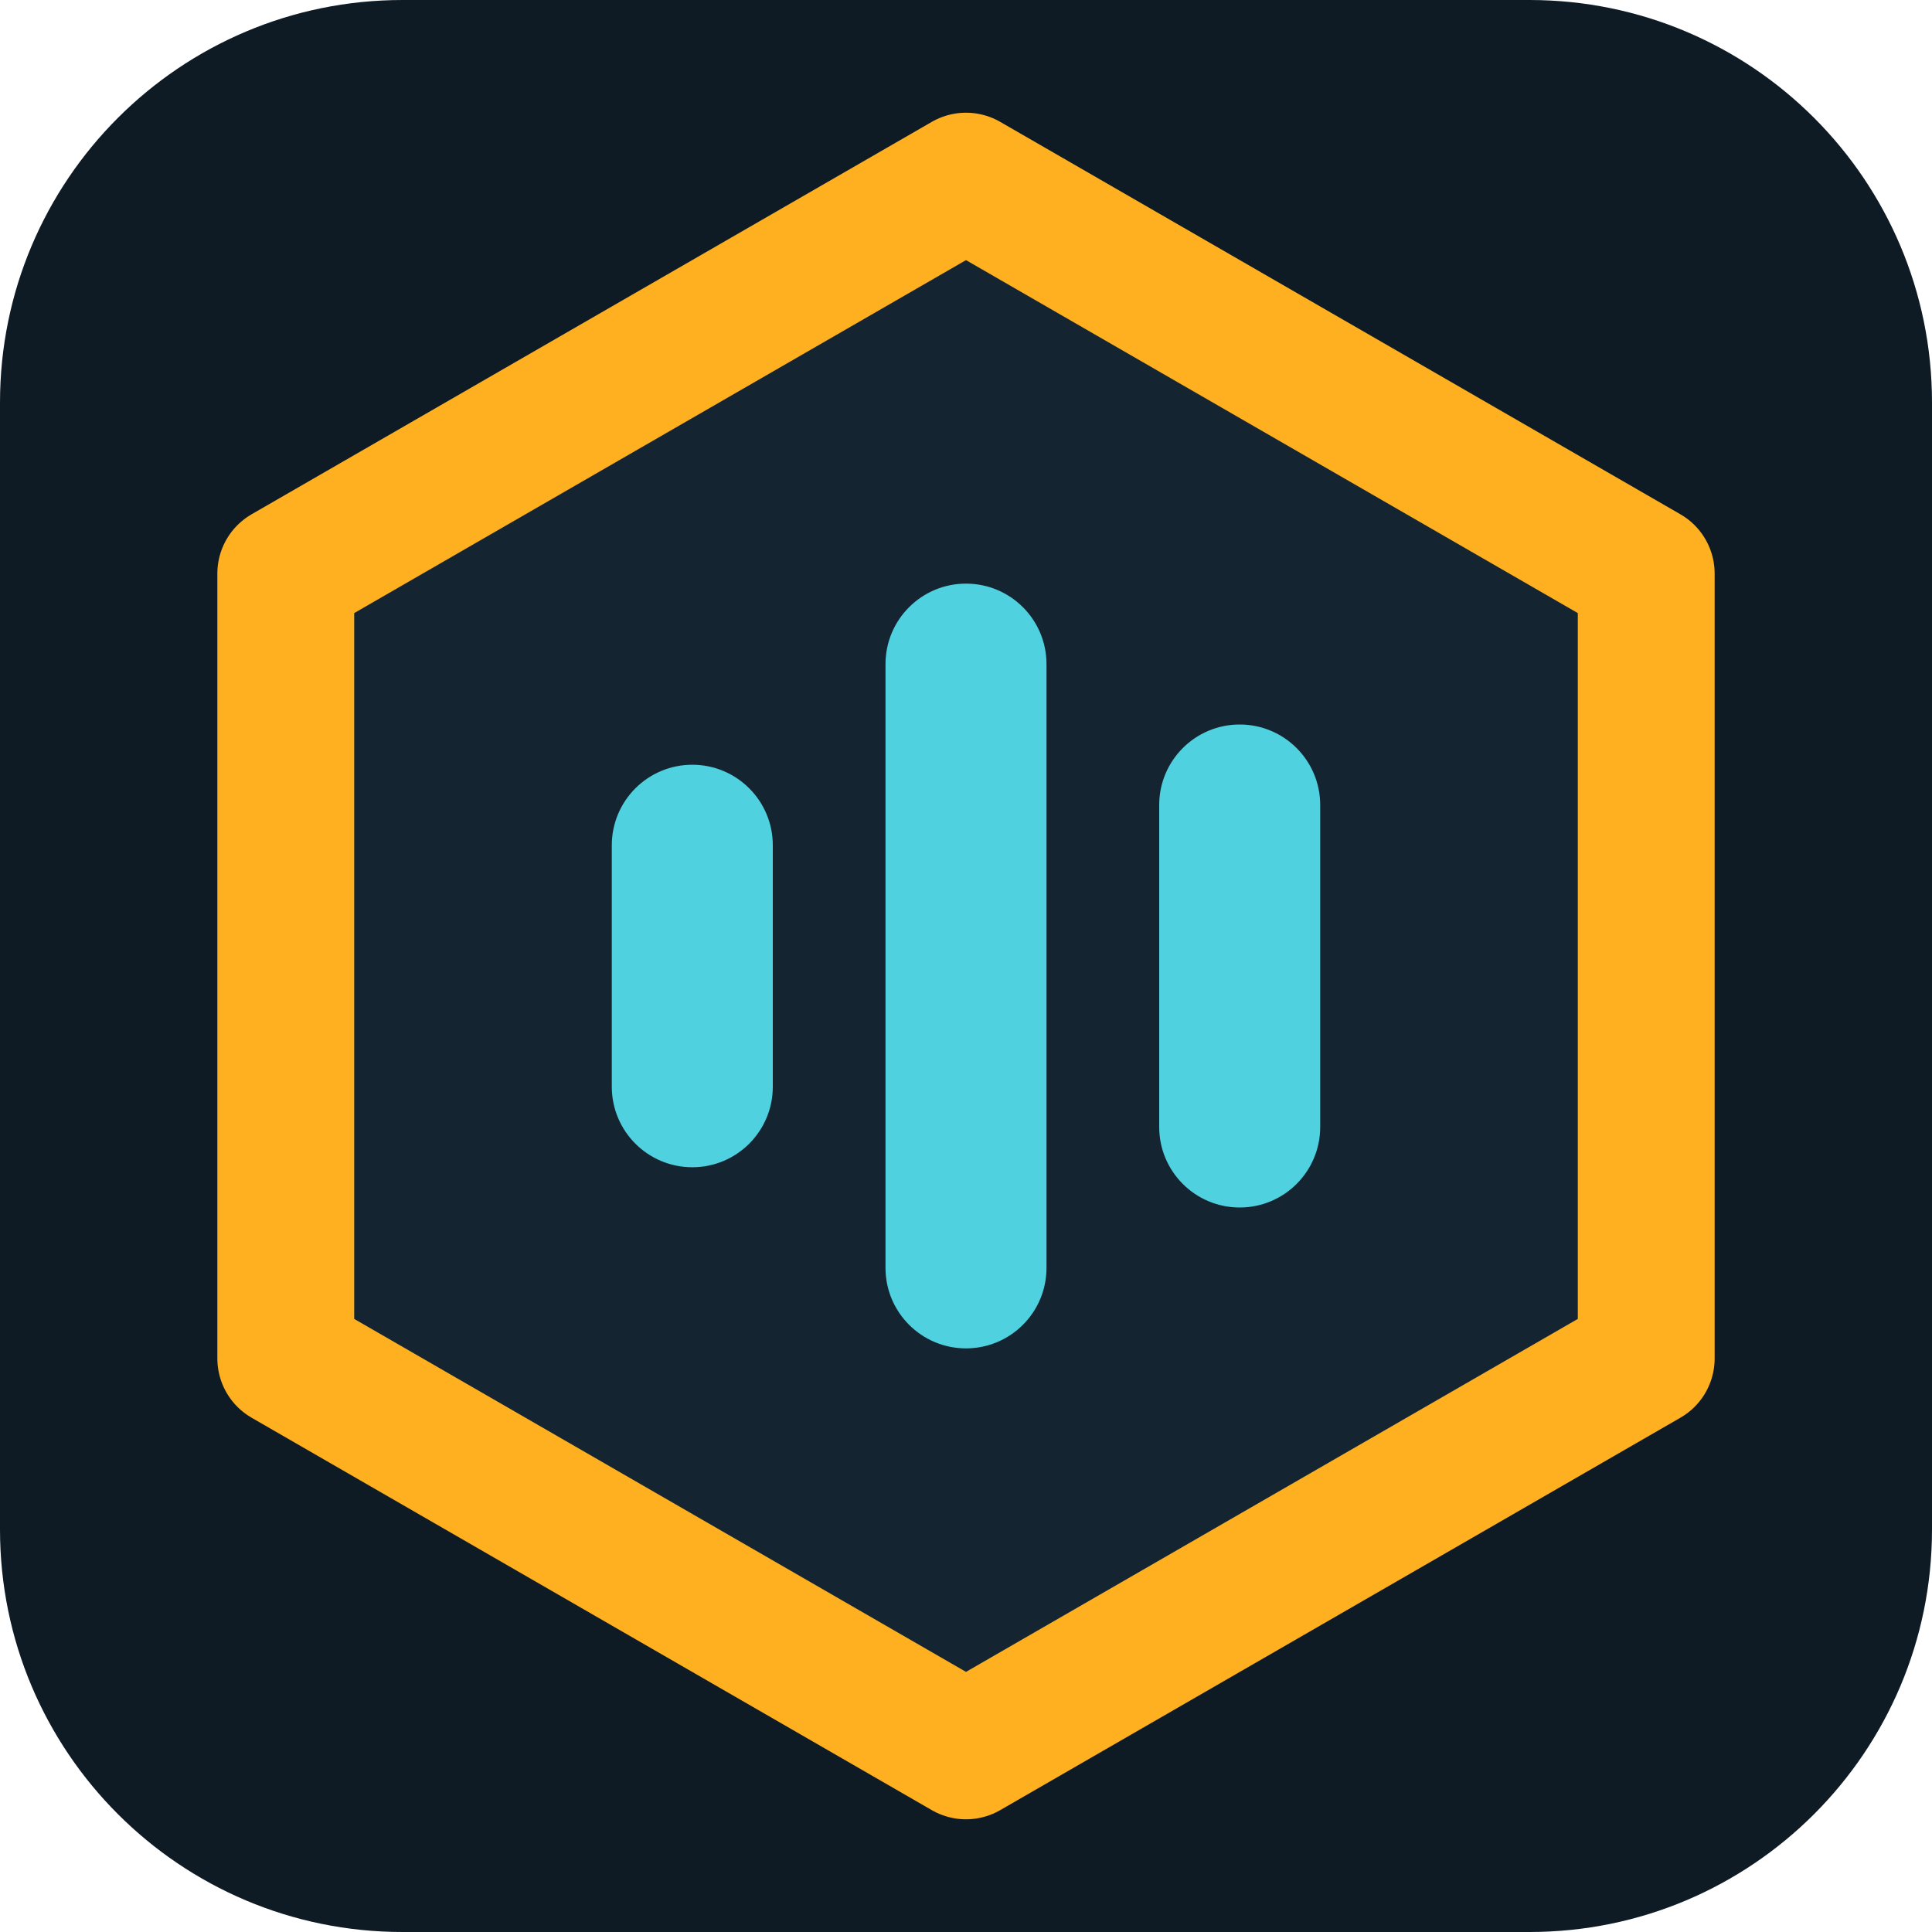
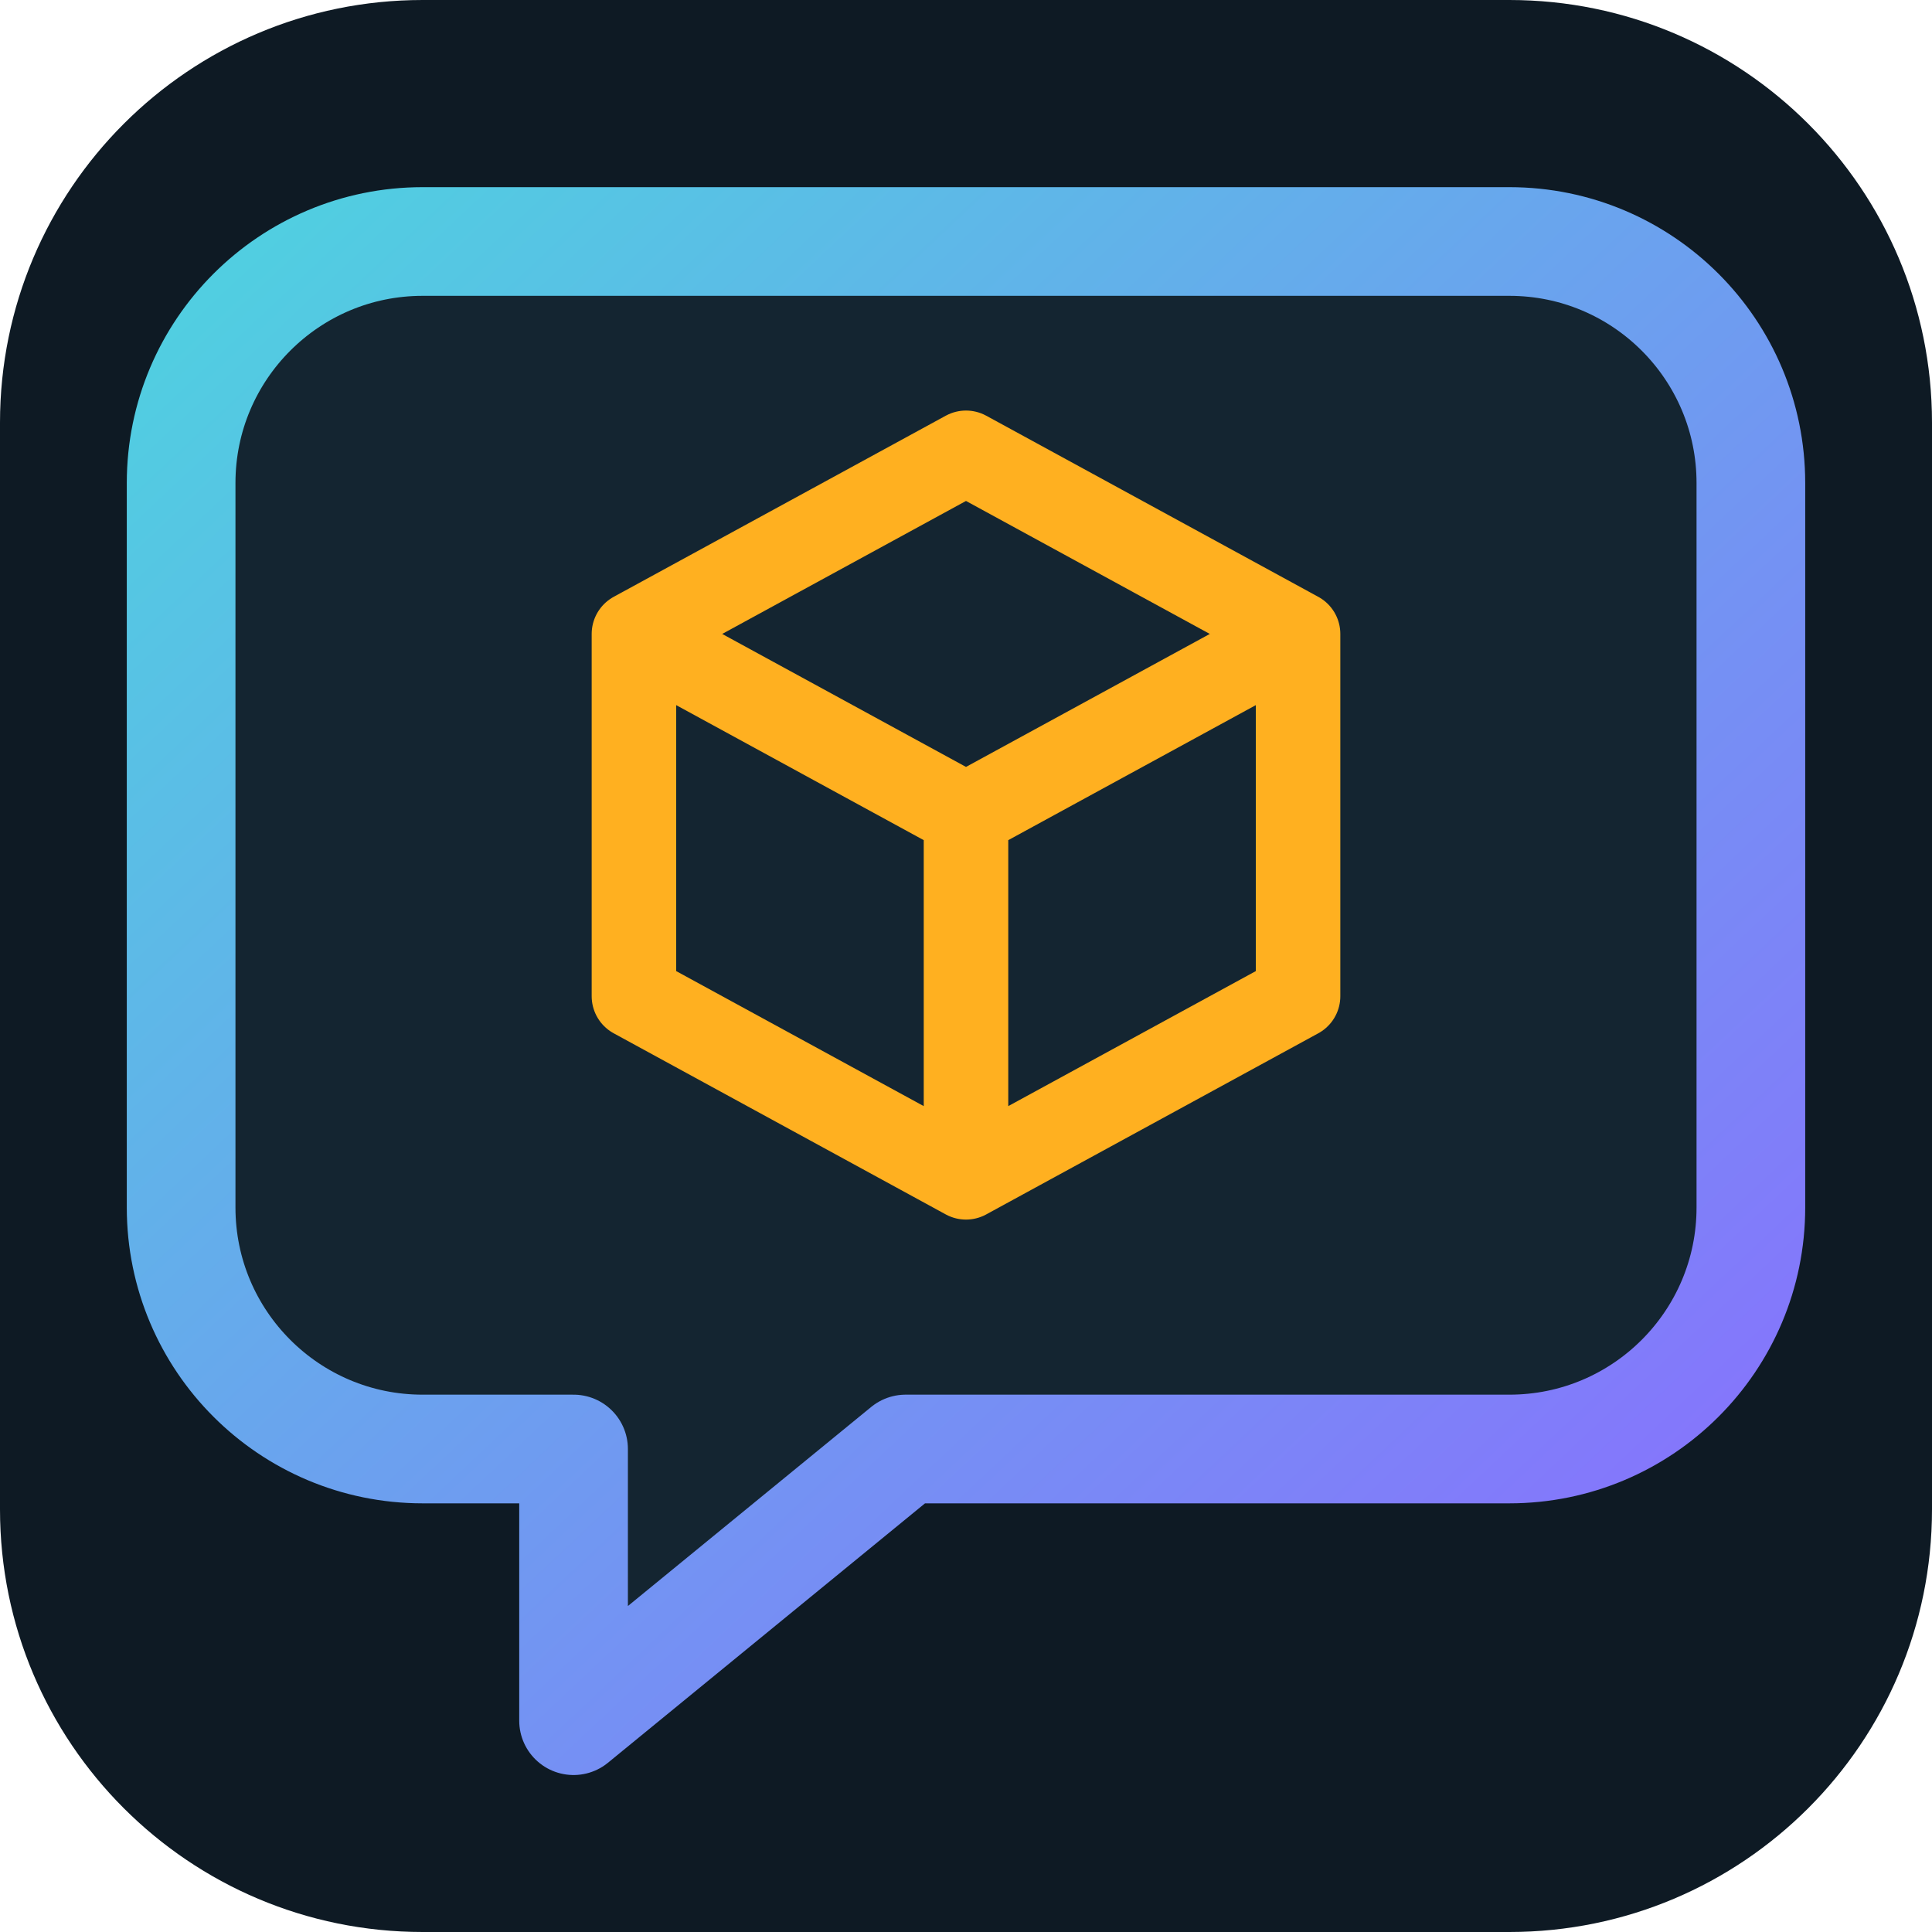
- <svg xmlns="http://www.w3.org/2000/svg" viewBox="0 0 48 48" fill="none">
-   <rect width="48" height="48" rx="10" fill="#0e1a24" />
-   <path d="M24 4.5 40.9 14.25v19.5L24 43.5 7.1 33.75v-19.5z" stroke="#ffb020" stroke-width="3.4" stroke-linejoin="round" fill="#142531" />
-   <g fill="#4fd1e0">
-     <rect x="15.2" y="19" width="4" height="10" rx="2" />
-     <rect x="22" y="14.5" width="4" height="19" rx="2" />
-     <rect x="28.8" y="18" width="4" height="12" rx="2" />
-   </g>
+ <svg xmlns="http://www.w3.org/2000/svg" viewBox="0 0 64 64" fill="none">
+   <defs>
+     <linearGradient id="g" x1="0" y1="0" x2="1" y2="1">
+       <stop offset="0" stop-color="#4fd1e0" />
+       <stop offset="1" stop-color="#8b6bff" />
+     </linearGradient>
+   </defs>
+   <rect width="64" height="64" rx="14" fill="#0e1a24" />
+   <path d="M14 8h36a8 8 0 0 1 8 8v24a8 8 0 0 1-8 8H30l-11 9v-9h-5a8 8 0 0 1-8-8V16a8 8 0 0 1 8-8z" stroke="url(#g)" stroke-width="3.6" stroke-linejoin="round" fill="#142531" />
+   <path d="M32 15 43 21v12l-11 6-11-6V21zM21 21l11 6 11-6M32 27v12" stroke="#ffb020" stroke-width="2.8" stroke-linejoin="round" stroke-linecap="round" />
</svg>
